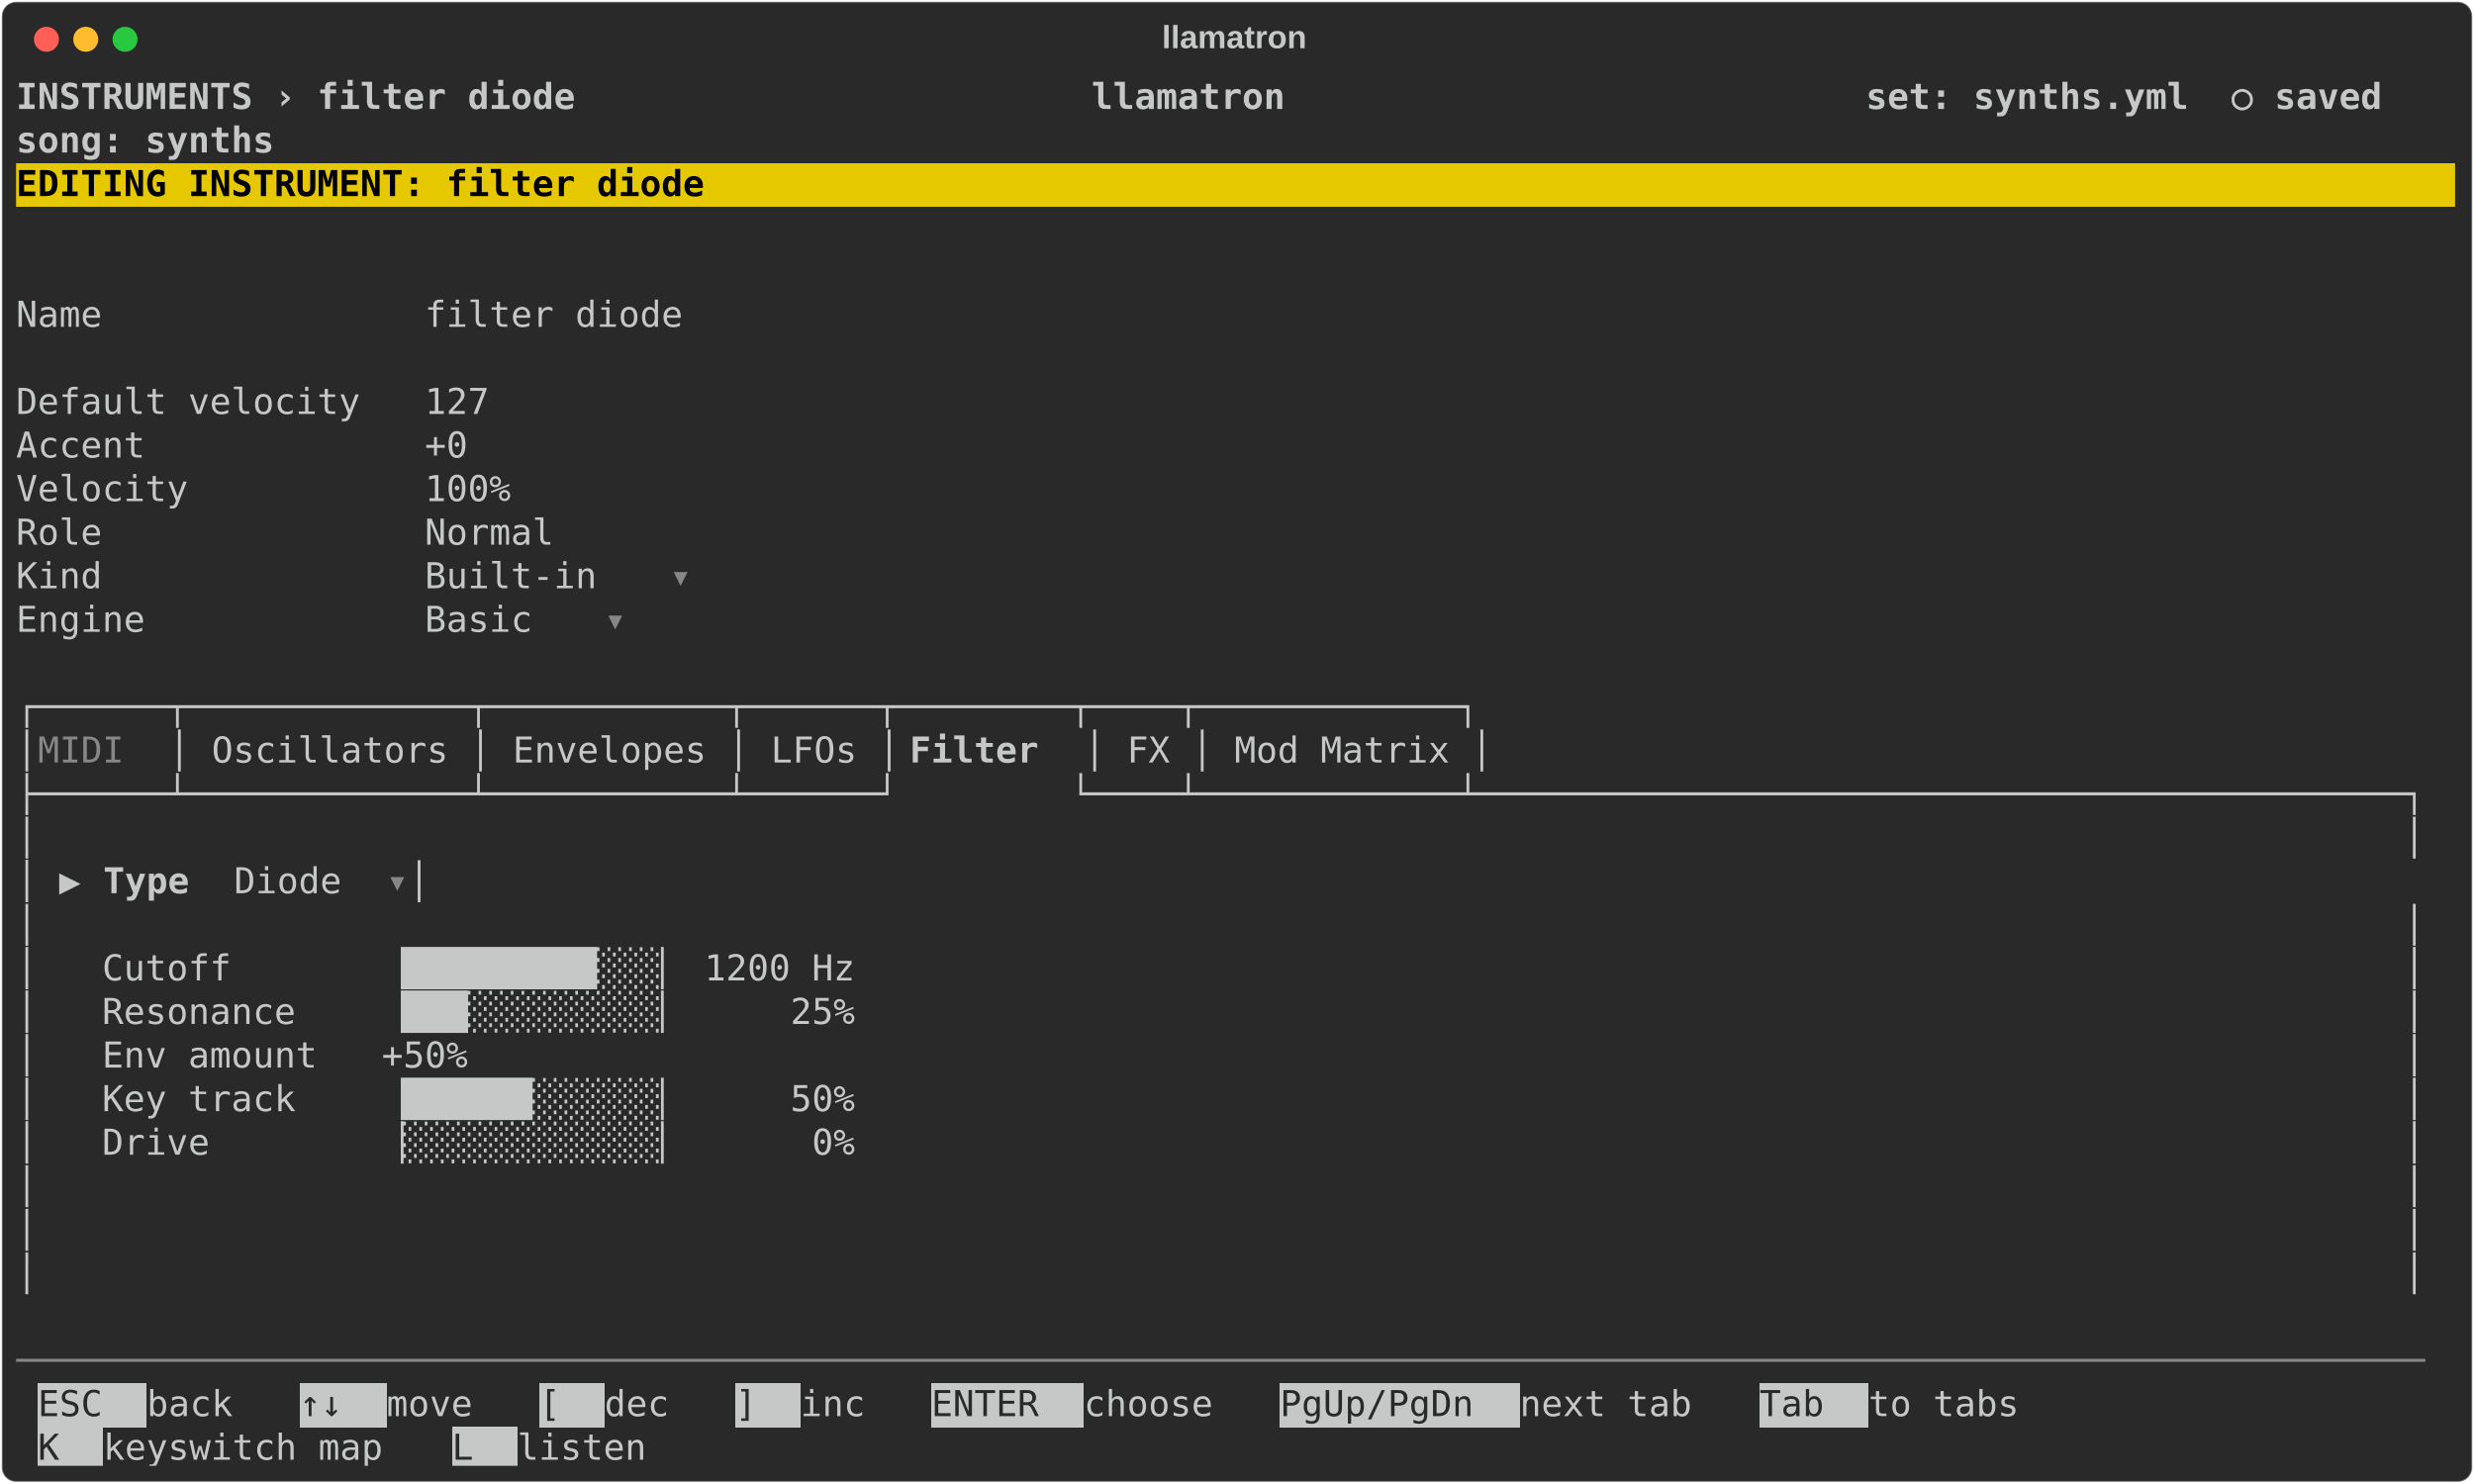
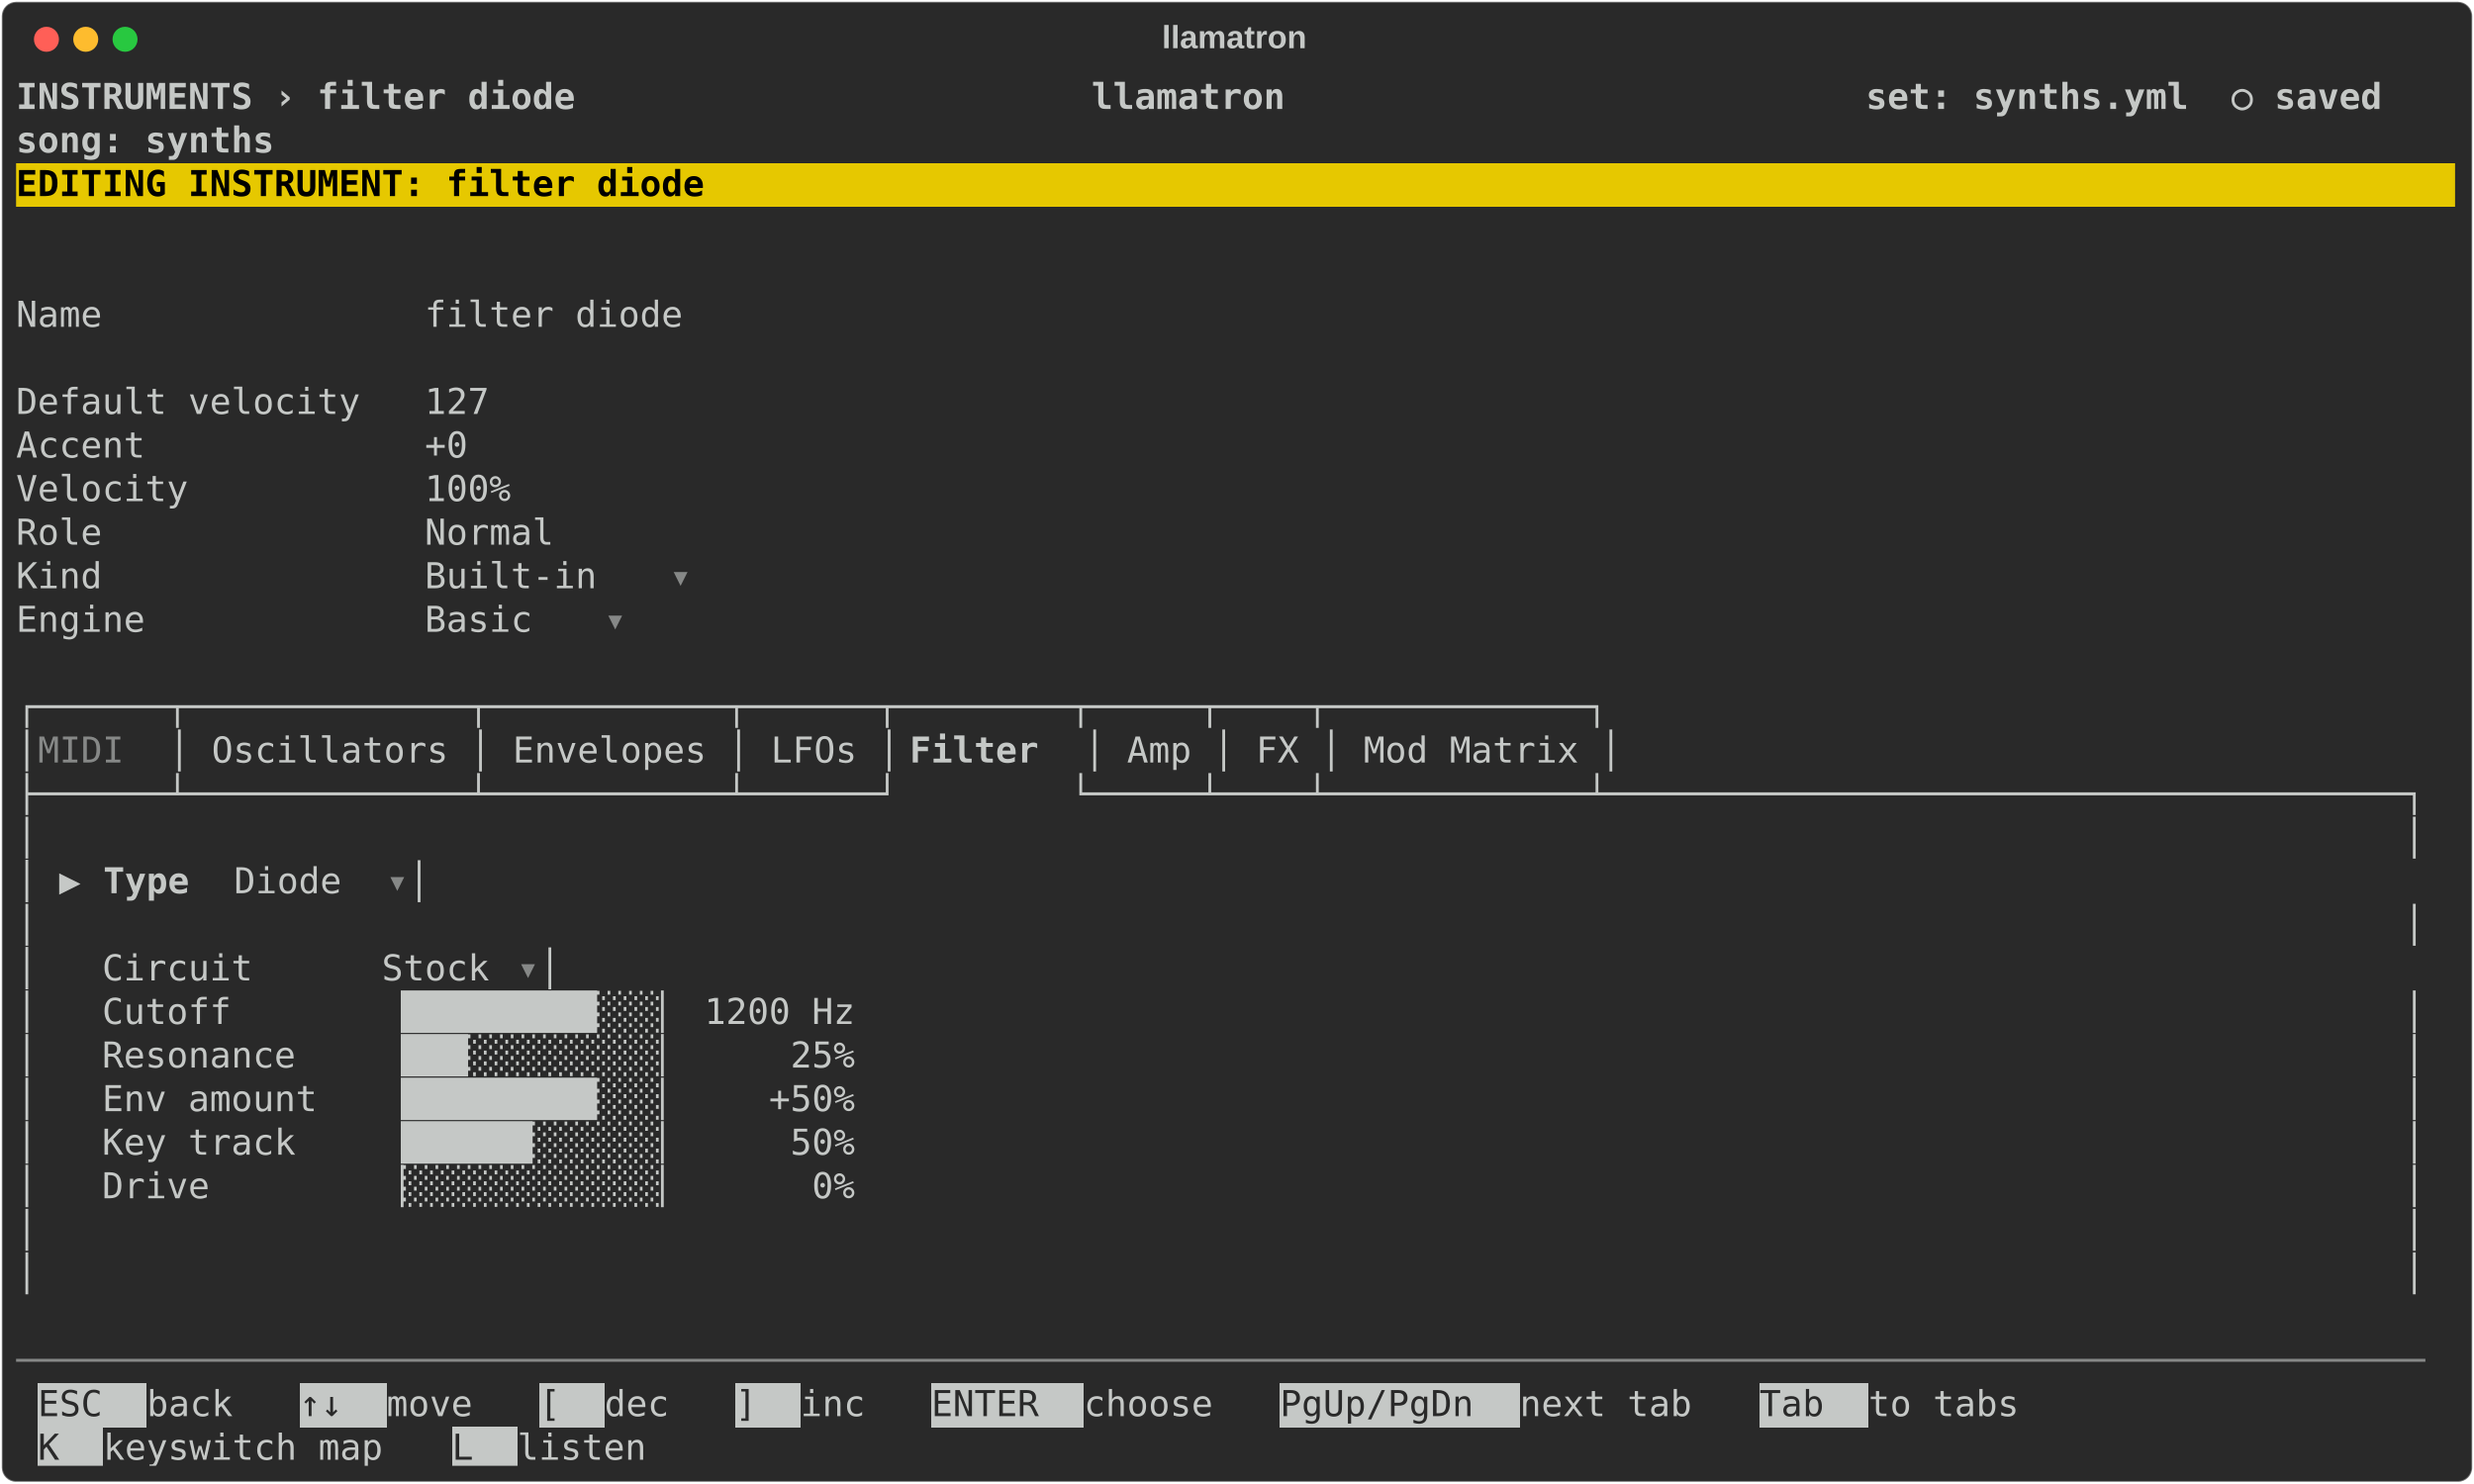
<svg xmlns="http://www.w3.org/2000/svg" class="rich-terminal" viewBox="0 0 1385 830.8">
  <style>

    @font-face {
        font-family: "Fira Code";
        src: local("FiraCode-Regular"),
                url("https://cdnjs.cloudflare.com/ajax/libs/firacode/6.2.0/woff2/FiraCode-Regular.woff2") format("woff2"),
                url("https://cdnjs.cloudflare.com/ajax/libs/firacode/6.2.0/woff/FiraCode-Regular.woff") format("woff");
        font-style: normal;
        font-weight: 400;
    }
    @font-face {
        font-family: "Fira Code";
        src: local("FiraCode-Bold"),
                url("https://cdnjs.cloudflare.com/ajax/libs/firacode/6.2.0/woff2/FiraCode-Bold.woff2") format("woff2"),
                url("https://cdnjs.cloudflare.com/ajax/libs/firacode/6.2.0/woff/FiraCode-Bold.woff") format("woff");
        font-style: bold;
        font-weight: 700;
    }

    .terminal-filter_diode-matrix {
        font-family: Fira Code, monospace;
        font-size: 20px;
        line-height: 24.4px;
        font-variant-east-asian: full-width;
    }

    .terminal-filter_diode-title {
        font-size: 18px;
        font-weight: bold;
        font-family: arial;
    }

    .terminal-filter_diode-r1 { fill: #c5c8c6;font-weight: bold }
.terminal-filter_diode-r2 { fill: #c5c8c6 }
.terminal-filter_diode-r3 { fill: #000000;font-weight: bold }
.terminal-filter_diode-r4 { fill: #868887 }
.terminal-filter_diode-r5 { fill: #292929 }
    </style>
  <defs>
    <clipPath id="terminal-filter_diode-clip-terminal">
      <rect x="0" y="0" width="1365.4" height="779.8" />
    </clipPath>
    <clipPath id="terminal-filter_diode-line-0">
      <rect x="0" y="1.5" width="1366.4" height="24.65" />
    </clipPath>
    <clipPath id="terminal-filter_diode-line-1">
      <rect x="0" y="25.9" width="1366.4" height="24.65" />
    </clipPath>
    <clipPath id="terminal-filter_diode-line-2">
      <rect x="0" y="50.3" width="1366.4" height="24.65" />
    </clipPath>
    <clipPath id="terminal-filter_diode-line-3">
      <rect x="0" y="74.7" width="1366.4" height="24.65" />
    </clipPath>
    <clipPath id="terminal-filter_diode-line-4">
      <rect x="0" y="99.1" width="1366.4" height="24.65" />
    </clipPath>
    <clipPath id="terminal-filter_diode-line-5">
      <rect x="0" y="123.5" width="1366.4" height="24.65" />
    </clipPath>
    <clipPath id="terminal-filter_diode-line-6">
      <rect x="0" y="147.9" width="1366.4" height="24.65" />
    </clipPath>
    <clipPath id="terminal-filter_diode-line-7">
      <rect x="0" y="172.3" width="1366.4" height="24.65" />
    </clipPath>
    <clipPath id="terminal-filter_diode-line-8">
      <rect x="0" y="196.7" width="1366.4" height="24.65" />
    </clipPath>
    <clipPath id="terminal-filter_diode-line-9">
      <rect x="0" y="221.1" width="1366.4" height="24.65" />
    </clipPath>
    <clipPath id="terminal-filter_diode-line-10">
      <rect x="0" y="245.5" width="1366.4" height="24.65" />
    </clipPath>
    <clipPath id="terminal-filter_diode-line-11">
      <rect x="0" y="269.9" width="1366.4" height="24.65" />
    </clipPath>
    <clipPath id="terminal-filter_diode-line-12">
      <rect x="0" y="294.3" width="1366.4" height="24.65" />
    </clipPath>
    <clipPath id="terminal-filter_diode-line-13">
      <rect x="0" y="318.7" width="1366.4" height="24.65" />
    </clipPath>
    <clipPath id="terminal-filter_diode-line-14">
      <rect x="0" y="343.1" width="1366.4" height="24.65" />
    </clipPath>
    <clipPath id="terminal-filter_diode-line-15">
      <rect x="0" y="367.5" width="1366.4" height="24.65" />
    </clipPath>
    <clipPath id="terminal-filter_diode-line-16">
      <rect x="0" y="391.9" width="1366.4" height="24.65" />
    </clipPath>
    <clipPath id="terminal-filter_diode-line-17">
      <rect x="0" y="416.3" width="1366.4" height="24.65" />
    </clipPath>
    <clipPath id="terminal-filter_diode-line-18">
      <rect x="0" y="440.7" width="1366.4" height="24.65" />
    </clipPath>
    <clipPath id="terminal-filter_diode-line-19">
      <rect x="0" y="465.1" width="1366.4" height="24.65" />
    </clipPath>
    <clipPath id="terminal-filter_diode-line-20">
      <rect x="0" y="489.5" width="1366.4" height="24.65" />
    </clipPath>
    <clipPath id="terminal-filter_diode-line-21">
      <rect x="0" y="513.9" width="1366.4" height="24.65" />
    </clipPath>
    <clipPath id="terminal-filter_diode-line-22">
      <rect x="0" y="538.3" width="1366.4" height="24.65" />
    </clipPath>
    <clipPath id="terminal-filter_diode-line-23">
      <rect x="0" y="562.7" width="1366.4" height="24.65" />
    </clipPath>
    <clipPath id="terminal-filter_diode-line-24">
      <rect x="0" y="587.1" width="1366.4" height="24.65" />
    </clipPath>
    <clipPath id="terminal-filter_diode-line-25">
      <rect x="0" y="611.5" width="1366.4" height="24.65" />
    </clipPath>
    <clipPath id="terminal-filter_diode-line-26">
      <rect x="0" y="635.9" width="1366.4" height="24.65" />
    </clipPath>
    <clipPath id="terminal-filter_diode-line-27">
      <rect x="0" y="660.3" width="1366.4" height="24.65" />
    </clipPath>
    <clipPath id="terminal-filter_diode-line-28">
      <rect x="0" y="684.7" width="1366.4" height="24.65" />
    </clipPath>
    <clipPath id="terminal-filter_diode-line-29">
      <rect x="0" y="709.1" width="1366.4" height="24.65" />
    </clipPath>
    <clipPath id="terminal-filter_diode-line-30">
      <rect x="0" y="733.5" width="1366.4" height="24.65" />
    </clipPath>
  </defs>
  <rect fill="#292929" stroke="rgba(255,255,255,0.35)" stroke-width="1" x="1" y="1" width="1383" height="828.8" rx="8" />
  <text class="terminal-filter_diode-title" fill="#c5c8c6" text-anchor="middle" x="691" y="27">llamatron</text>
  <g transform="translate(26,22)">
    <circle cx="0" cy="0" r="7" fill="#ff5f57" />
    <circle cx="22" cy="0" r="7" fill="#febc2e" />
    <circle cx="44" cy="0" r="7" fill="#28c840" />
  </g>
  <g transform="translate(9, 41)" clip-path="url(#terminal-filter_diode-clip-terminal)">
    <rect fill="#e6c800" x="0" y="50.3" width="1366.4" height="24.65" shape-rendering="crispEdges" />
    <rect fill="#c5c8c6" x="12.2" y="733.5" width="61" height="24.65" shape-rendering="crispEdges" />
    <rect fill="#c5c8c6" x="158.6" y="733.5" width="48.8" height="24.65" shape-rendering="crispEdges" />
    <rect fill="#c5c8c6" x="292.8" y="733.5" width="36.6" height="24.65" shape-rendering="crispEdges" />
    <rect fill="#c5c8c6" x="402.6" y="733.5" width="36.6" height="24.65" shape-rendering="crispEdges" />
    <rect fill="#c5c8c6" x="512.4" y="733.5" width="85.4" height="24.65" shape-rendering="crispEdges" />
    <rect fill="#c5c8c6" x="707.6" y="733.5" width="134.2" height="24.65" shape-rendering="crispEdges" />
    <rect fill="#c5c8c6" x="976" y="733.5" width="61" height="24.65" shape-rendering="crispEdges" />
    <rect fill="#c5c8c6" x="12.2" y="757.9" width="36.6" height="24.65" shape-rendering="crispEdges" />
    <rect fill="#c5c8c6" x="244" y="757.9" width="36.6" height="24.65" shape-rendering="crispEdges" />
    <g class="terminal-filter_diode-matrix">
      <text class="terminal-filter_diode-r1" x="0" y="20" textLength="1366.4" clip-path="url(#terminal-filter_diode-line-0)"> INSTRUMENTS › filter diode                        llamatron                           set: synths.yml  ○ saved </text>
      <text class="terminal-filter_diode-r2" x="1366.4" y="20" textLength="12.2" clip-path="url(#terminal-filter_diode-line-0)">
</text>
      <text class="terminal-filter_diode-r1" x="0" y="44.4" textLength="1366.4" clip-path="url(#terminal-filter_diode-line-1)">                                                                                       song: synths             </text>
      <text class="terminal-filter_diode-r2" x="1366.4" y="44.4" textLength="12.2" clip-path="url(#terminal-filter_diode-line-1)">
</text>
      <text class="terminal-filter_diode-r3" x="0" y="68.8" textLength="1366.4" clip-path="url(#terminal-filter_diode-line-2)"> EDITING INSTRUMENT: filter diode                                                                               </text>
      <text class="terminal-filter_diode-r2" x="1366.4" y="68.8" textLength="12.2" clip-path="url(#terminal-filter_diode-line-2)">
</text>
      <text class="terminal-filter_diode-r2" x="1366.4" y="93.2" textLength="12.2" clip-path="url(#terminal-filter_diode-line-3)">
</text>
      <text class="terminal-filter_diode-r2" x="1366.4" y="117.6" textLength="12.2" clip-path="url(#terminal-filter_diode-line-4)">
</text>
      <text class="terminal-filter_diode-r2" x="0" y="142" textLength="414.8" clip-path="url(#terminal-filter_diode-line-5)">  Name               filter diode </text>
      <text class="terminal-filter_diode-r2" x="1366.4" y="142" textLength="12.2" clip-path="url(#terminal-filter_diode-line-5)">
</text>
      <text class="terminal-filter_diode-r2" x="1366.4" y="166.4" textLength="12.2" clip-path="url(#terminal-filter_diode-line-6)">
</text>
      <text class="terminal-filter_diode-r2" x="0" y="190.8" textLength="305" clip-path="url(#terminal-filter_diode-line-7)">  Default velocity   127 </text>
      <text class="terminal-filter_diode-r2" x="1366.4" y="190.8" textLength="12.2" clip-path="url(#terminal-filter_diode-line-7)">
</text>
      <text class="terminal-filter_diode-r2" x="0" y="215.2" textLength="292.8" clip-path="url(#terminal-filter_diode-line-8)">  Accent             +0 </text>
      <text class="terminal-filter_diode-r2" x="1366.4" y="215.2" textLength="12.2" clip-path="url(#terminal-filter_diode-line-8)">
</text>
      <text class="terminal-filter_diode-r2" x="0" y="239.6" textLength="317.2" clip-path="url(#terminal-filter_diode-line-9)">  Velocity           100% </text>
      <text class="terminal-filter_diode-r2" x="1366.4" y="239.6" textLength="12.2" clip-path="url(#terminal-filter_diode-line-9)">
</text>
      <text class="terminal-filter_diode-r2" x="0" y="264" textLength="341.6" clip-path="url(#terminal-filter_diode-line-10)">  Role               Normal </text>
      <text class="terminal-filter_diode-r2" x="1366.4" y="264" textLength="12.2" clip-path="url(#terminal-filter_diode-line-10)">
</text>
      <text class="terminal-filter_diode-r2" x="0" y="288.4" textLength="366" clip-path="url(#terminal-filter_diode-line-11)">  Kind               Built-in </text>
      <text class="terminal-filter_diode-r4" x="366" y="288.4" textLength="12.2" clip-path="url(#terminal-filter_diode-line-11)">▾</text>
      <text class="terminal-filter_diode-r2" x="1366.4" y="288.4" textLength="12.2" clip-path="url(#terminal-filter_diode-line-11)">
</text>
      <text class="terminal-filter_diode-r2" x="0" y="312.8" textLength="329.4" clip-path="url(#terminal-filter_diode-line-12)">  Engine             Basic </text>
      <text class="terminal-filter_diode-r4" x="329.4" y="312.8" textLength="12.2" clip-path="url(#terminal-filter_diode-line-12)">▾</text>
      <text class="terminal-filter_diode-r2" x="1366.4" y="312.8" textLength="12.2" clip-path="url(#terminal-filter_diode-line-12)">
</text>
      <text class="terminal-filter_diode-r2" x="1366.4" y="337.2" textLength="12.2" clip-path="url(#terminal-filter_diode-line-13)">
</text>
-       <text class="terminal-filter_diode-r2" x="0" y="361.6" textLength="829.6" clip-path="url(#terminal-filter_diode-line-14)">┌──────┬─────────────┬───────────┬──────┬────────┬────┬────────────┐</text>
+       <text class="terminal-filter_diode-r2" x="0" y="361.6" textLength="902.8" clip-path="url(#terminal-filter_diode-line-14)">┌──────┬─────────────┬───────────┬──────┬────────┬─────┬────┬────────────┐</text>
      <text class="terminal-filter_diode-r2" x="1366.4" y="361.6" textLength="12.2" clip-path="url(#terminal-filter_diode-line-14)">
</text>
      <text class="terminal-filter_diode-r2" x="0" y="386" textLength="12.2" clip-path="url(#terminal-filter_diode-line-15)">│</text>
      <text class="terminal-filter_diode-r4" x="12.2" y="386" textLength="73.2" clip-path="url(#terminal-filter_diode-line-15)"> MIDI </text>
      <text class="terminal-filter_diode-r2" x="85.4" y="386" textLength="414.8" clip-path="url(#terminal-filter_diode-line-15)">│ Oscillators │ Envelopes │ LFOs │</text>
      <text class="terminal-filter_diode-r1" x="500.2" y="386" textLength="97.6" clip-path="url(#terminal-filter_diode-line-15)"> Filter </text>
-       <text class="terminal-filter_diode-r2" x="597.8" y="386" textLength="231.8" clip-path="url(#terminal-filter_diode-line-15)">│ FX │ Mod Matrix │</text>
+       <text class="terminal-filter_diode-r2" x="597.8" y="386" textLength="305" clip-path="url(#terminal-filter_diode-line-15)">│ Amp │ FX │ Mod Matrix │</text>
      <text class="terminal-filter_diode-r2" x="1366.4" y="386" textLength="12.2" clip-path="url(#terminal-filter_diode-line-15)">
</text>
-       <text class="terminal-filter_diode-r2" x="0" y="410.4" textLength="1366.4" clip-path="url(#terminal-filter_diode-line-16)">├──────┴─────────────┴───────────┴──────┘        └────┴────────────┴───────────────────────────────────────────┐</text>
+       <text class="terminal-filter_diode-r2" x="0" y="410.4" textLength="1366.4" clip-path="url(#terminal-filter_diode-line-16)">├──────┴─────────────┴───────────┴──────┘        └─────┴────┴────────────┴─────────────────────────────────────┐</text>
      <text class="terminal-filter_diode-r2" x="1366.4" y="410.4" textLength="12.2" clip-path="url(#terminal-filter_diode-line-16)">
</text>
      <text class="terminal-filter_diode-r2" x="0" y="434.8" textLength="1366.4" clip-path="url(#terminal-filter_diode-line-17)">│                                                                                                              │</text>
      <text class="terminal-filter_diode-r2" x="1366.4" y="434.8" textLength="12.2" clip-path="url(#terminal-filter_diode-line-17)">
</text>
      <text class="terminal-filter_diode-r2" x="0" y="459.2" textLength="48.8" clip-path="url(#terminal-filter_diode-line-18)">│ ▶ </text>
      <text class="terminal-filter_diode-r1" x="48.8" y="459.2" textLength="73.2" clip-path="url(#terminal-filter_diode-line-18)">Type  </text>
      <text class="terminal-filter_diode-r2" x="122" y="459.2" textLength="85.4" clip-path="url(#terminal-filter_diode-line-18)"> Diode </text>
      <text class="terminal-filter_diode-r4" x="207.4" y="459.2" textLength="12.2" clip-path="url(#terminal-filter_diode-line-18)">▾</text>
      <text class="terminal-filter_diode-r2" x="219.6" y="459.2" textLength="1146.8" clip-path="url(#terminal-filter_diode-line-18)">                                                                                             │</text>
      <text class="terminal-filter_diode-r2" x="1366.4" y="459.2" textLength="12.2" clip-path="url(#terminal-filter_diode-line-18)">
</text>
      <text class="terminal-filter_diode-r2" x="0" y="483.6" textLength="1366.4" clip-path="url(#terminal-filter_diode-line-19)">│                                                                                                              │</text>
      <text class="terminal-filter_diode-r2" x="1366.4" y="483.6" textLength="12.2" clip-path="url(#terminal-filter_diode-line-19)">
</text>
-       <text class="terminal-filter_diode-r2" x="0" y="508" textLength="1366.4" clip-path="url(#terminal-filter_diode-line-20)">│   Cutoff       ▕█████████░░░▏ 1200 Hz                                                                        │</text>
+       <text class="terminal-filter_diode-r2" x="0" y="508" textLength="280.6" clip-path="url(#terminal-filter_diode-line-20)">│   Circuit      Stock </text>
+       <text class="terminal-filter_diode-r4" x="280.6" y="508" textLength="12.2" clip-path="url(#terminal-filter_diode-line-20)">▾</text>
+       <text class="terminal-filter_diode-r2" x="292.8" y="508" textLength="1073.6" clip-path="url(#terminal-filter_diode-line-20)">                                                                                       │</text>
      <text class="terminal-filter_diode-r2" x="1366.4" y="508" textLength="12.2" clip-path="url(#terminal-filter_diode-line-20)">
</text>
-       <text class="terminal-filter_diode-r2" x="0" y="532.4" textLength="1366.4" clip-path="url(#terminal-filter_diode-line-21)">│   Resonance    ▕███░░░░░░░░░▏     25%                                                                        │</text>
+       <text class="terminal-filter_diode-r2" x="0" y="532.4" textLength="1366.4" clip-path="url(#terminal-filter_diode-line-21)">│   Cutoff       ▕█████████░░░▏ 1200 Hz                                                                        │</text>
      <text class="terminal-filter_diode-r2" x="1366.4" y="532.4" textLength="12.2" clip-path="url(#terminal-filter_diode-line-21)">
</text>
-       <text class="terminal-filter_diode-r2" x="0" y="556.8" textLength="1366.4" clip-path="url(#terminal-filter_diode-line-22)">│   Env amount   +50%                                                                                          │</text>
+       <text class="terminal-filter_diode-r2" x="0" y="556.8" textLength="1366.4" clip-path="url(#terminal-filter_diode-line-22)">│   Resonance    ▕███░░░░░░░░░▏     25%                                                                        │</text>
      <text class="terminal-filter_diode-r2" x="1366.4" y="556.8" textLength="12.2" clip-path="url(#terminal-filter_diode-line-22)">
</text>
-       <text class="terminal-filter_diode-r2" x="0" y="581.2" textLength="1366.4" clip-path="url(#terminal-filter_diode-line-23)">│   Key track    ▕██████░░░░░░▏     50%                                                                        │</text>
+       <text class="terminal-filter_diode-r2" x="0" y="581.2" textLength="1366.4" clip-path="url(#terminal-filter_diode-line-23)">│   Env amount   ▕█████████░░░▏    +50%                                                                        │</text>
      <text class="terminal-filter_diode-r2" x="1366.4" y="581.2" textLength="12.2" clip-path="url(#terminal-filter_diode-line-23)">
</text>
-       <text class="terminal-filter_diode-r2" x="0" y="605.6" textLength="1366.4" clip-path="url(#terminal-filter_diode-line-24)">│   Drive        ▕░░░░░░░░░░░░▏      0%                                                                        │</text>
+       <text class="terminal-filter_diode-r2" x="0" y="605.6" textLength="1366.4" clip-path="url(#terminal-filter_diode-line-24)">│   Key track    ▕██████░░░░░░▏     50%                                                                        │</text>
      <text class="terminal-filter_diode-r2" x="1366.4" y="605.6" textLength="12.2" clip-path="url(#terminal-filter_diode-line-24)">
</text>
-       <text class="terminal-filter_diode-r2" x="0" y="630" textLength="1366.4" clip-path="url(#terminal-filter_diode-line-25)">│                                                                                                              │</text>
+       <text class="terminal-filter_diode-r2" x="0" y="630" textLength="1366.4" clip-path="url(#terminal-filter_diode-line-25)">│   Drive        ▕░░░░░░░░░░░░▏      0%                                                                        │</text>
      <text class="terminal-filter_diode-r2" x="1366.4" y="630" textLength="12.2" clip-path="url(#terminal-filter_diode-line-25)">
</text>
      <text class="terminal-filter_diode-r2" x="0" y="654.4" textLength="1366.4" clip-path="url(#terminal-filter_diode-line-26)">│                                                                                                              │</text>
      <text class="terminal-filter_diode-r2" x="1366.4" y="654.4" textLength="12.2" clip-path="url(#terminal-filter_diode-line-26)">
</text>
      <text class="terminal-filter_diode-r2" x="0" y="678.8" textLength="1366.4" clip-path="url(#terminal-filter_diode-line-27)">│                                                                                                              │</text>
      <text class="terminal-filter_diode-r2" x="1366.4" y="678.8" textLength="12.2" clip-path="url(#terminal-filter_diode-line-27)">
</text>
      <text class="terminal-filter_diode-r2" x="1366.4" y="703.2" textLength="12.2" clip-path="url(#terminal-filter_diode-line-28)">
</text>
      <text class="terminal-filter_diode-r4" x="0" y="727.6" textLength="1366.4" clip-path="url(#terminal-filter_diode-line-29)">────────────────────────────────────────────────────────────────────────────────────────────────────────────────</text>
      <text class="terminal-filter_diode-r2" x="1366.4" y="727.6" textLength="12.2" clip-path="url(#terminal-filter_diode-line-29)">
</text>
      <text class="terminal-filter_diode-r5" x="12.2" y="752" textLength="61" clip-path="url(#terminal-filter_diode-line-30)"> ESC </text>
      <text class="terminal-filter_diode-r2" x="73.2" y="752" textLength="85.4" clip-path="url(#terminal-filter_diode-line-30)"> back  </text>
      <text class="terminal-filter_diode-r5" x="158.6" y="752" textLength="48.8" clip-path="url(#terminal-filter_diode-line-30)"> ↑↓ </text>
      <text class="terminal-filter_diode-r2" x="207.4" y="752" textLength="85.4" clip-path="url(#terminal-filter_diode-line-30)"> move  </text>
      <text class="terminal-filter_diode-r5" x="292.8" y="752" textLength="36.6" clip-path="url(#terminal-filter_diode-line-30)"> [ </text>
      <text class="terminal-filter_diode-r2" x="329.4" y="752" textLength="73.2" clip-path="url(#terminal-filter_diode-line-30)"> dec  </text>
      <text class="terminal-filter_diode-r5" x="402.6" y="752" textLength="36.6" clip-path="url(#terminal-filter_diode-line-30)"> ] </text>
      <text class="terminal-filter_diode-r2" x="439.2" y="752" textLength="73.2" clip-path="url(#terminal-filter_diode-line-30)"> inc  </text>
      <text class="terminal-filter_diode-r5" x="512.4" y="752" textLength="85.4" clip-path="url(#terminal-filter_diode-line-30)"> ENTER </text>
      <text class="terminal-filter_diode-r2" x="597.8" y="752" textLength="109.8" clip-path="url(#terminal-filter_diode-line-30)"> choose  </text>
      <text class="terminal-filter_diode-r5" x="707.6" y="752" textLength="134.2" clip-path="url(#terminal-filter_diode-line-30)"> PgUp/PgDn </text>
      <text class="terminal-filter_diode-r2" x="841.8" y="752" textLength="134.2" clip-path="url(#terminal-filter_diode-line-30)"> next tab  </text>
      <text class="terminal-filter_diode-r5" x="976" y="752" textLength="61" clip-path="url(#terminal-filter_diode-line-30)"> Tab </text>
      <text class="terminal-filter_diode-r2" x="1037" y="752" textLength="122" clip-path="url(#terminal-filter_diode-line-30)"> to tabs  </text>
      <text class="terminal-filter_diode-r2" x="1366.4" y="752" textLength="12.2" clip-path="url(#terminal-filter_diode-line-30)">
</text>
      <text class="terminal-filter_diode-r5" x="12.2" y="776.4" textLength="36.6" clip-path="url(#terminal-filter_diode-line-31)"> K </text>
      <text class="terminal-filter_diode-r2" x="48.8" y="776.4" textLength="195.2" clip-path="url(#terminal-filter_diode-line-31)"> keyswitch map  </text>
      <text class="terminal-filter_diode-r5" x="244" y="776.4" textLength="36.6" clip-path="url(#terminal-filter_diode-line-31)"> L </text>
      <text class="terminal-filter_diode-r2" x="280.6" y="776.4" textLength="109.8" clip-path="url(#terminal-filter_diode-line-31)"> listen  </text>
    </g>
  </g>
</svg>
